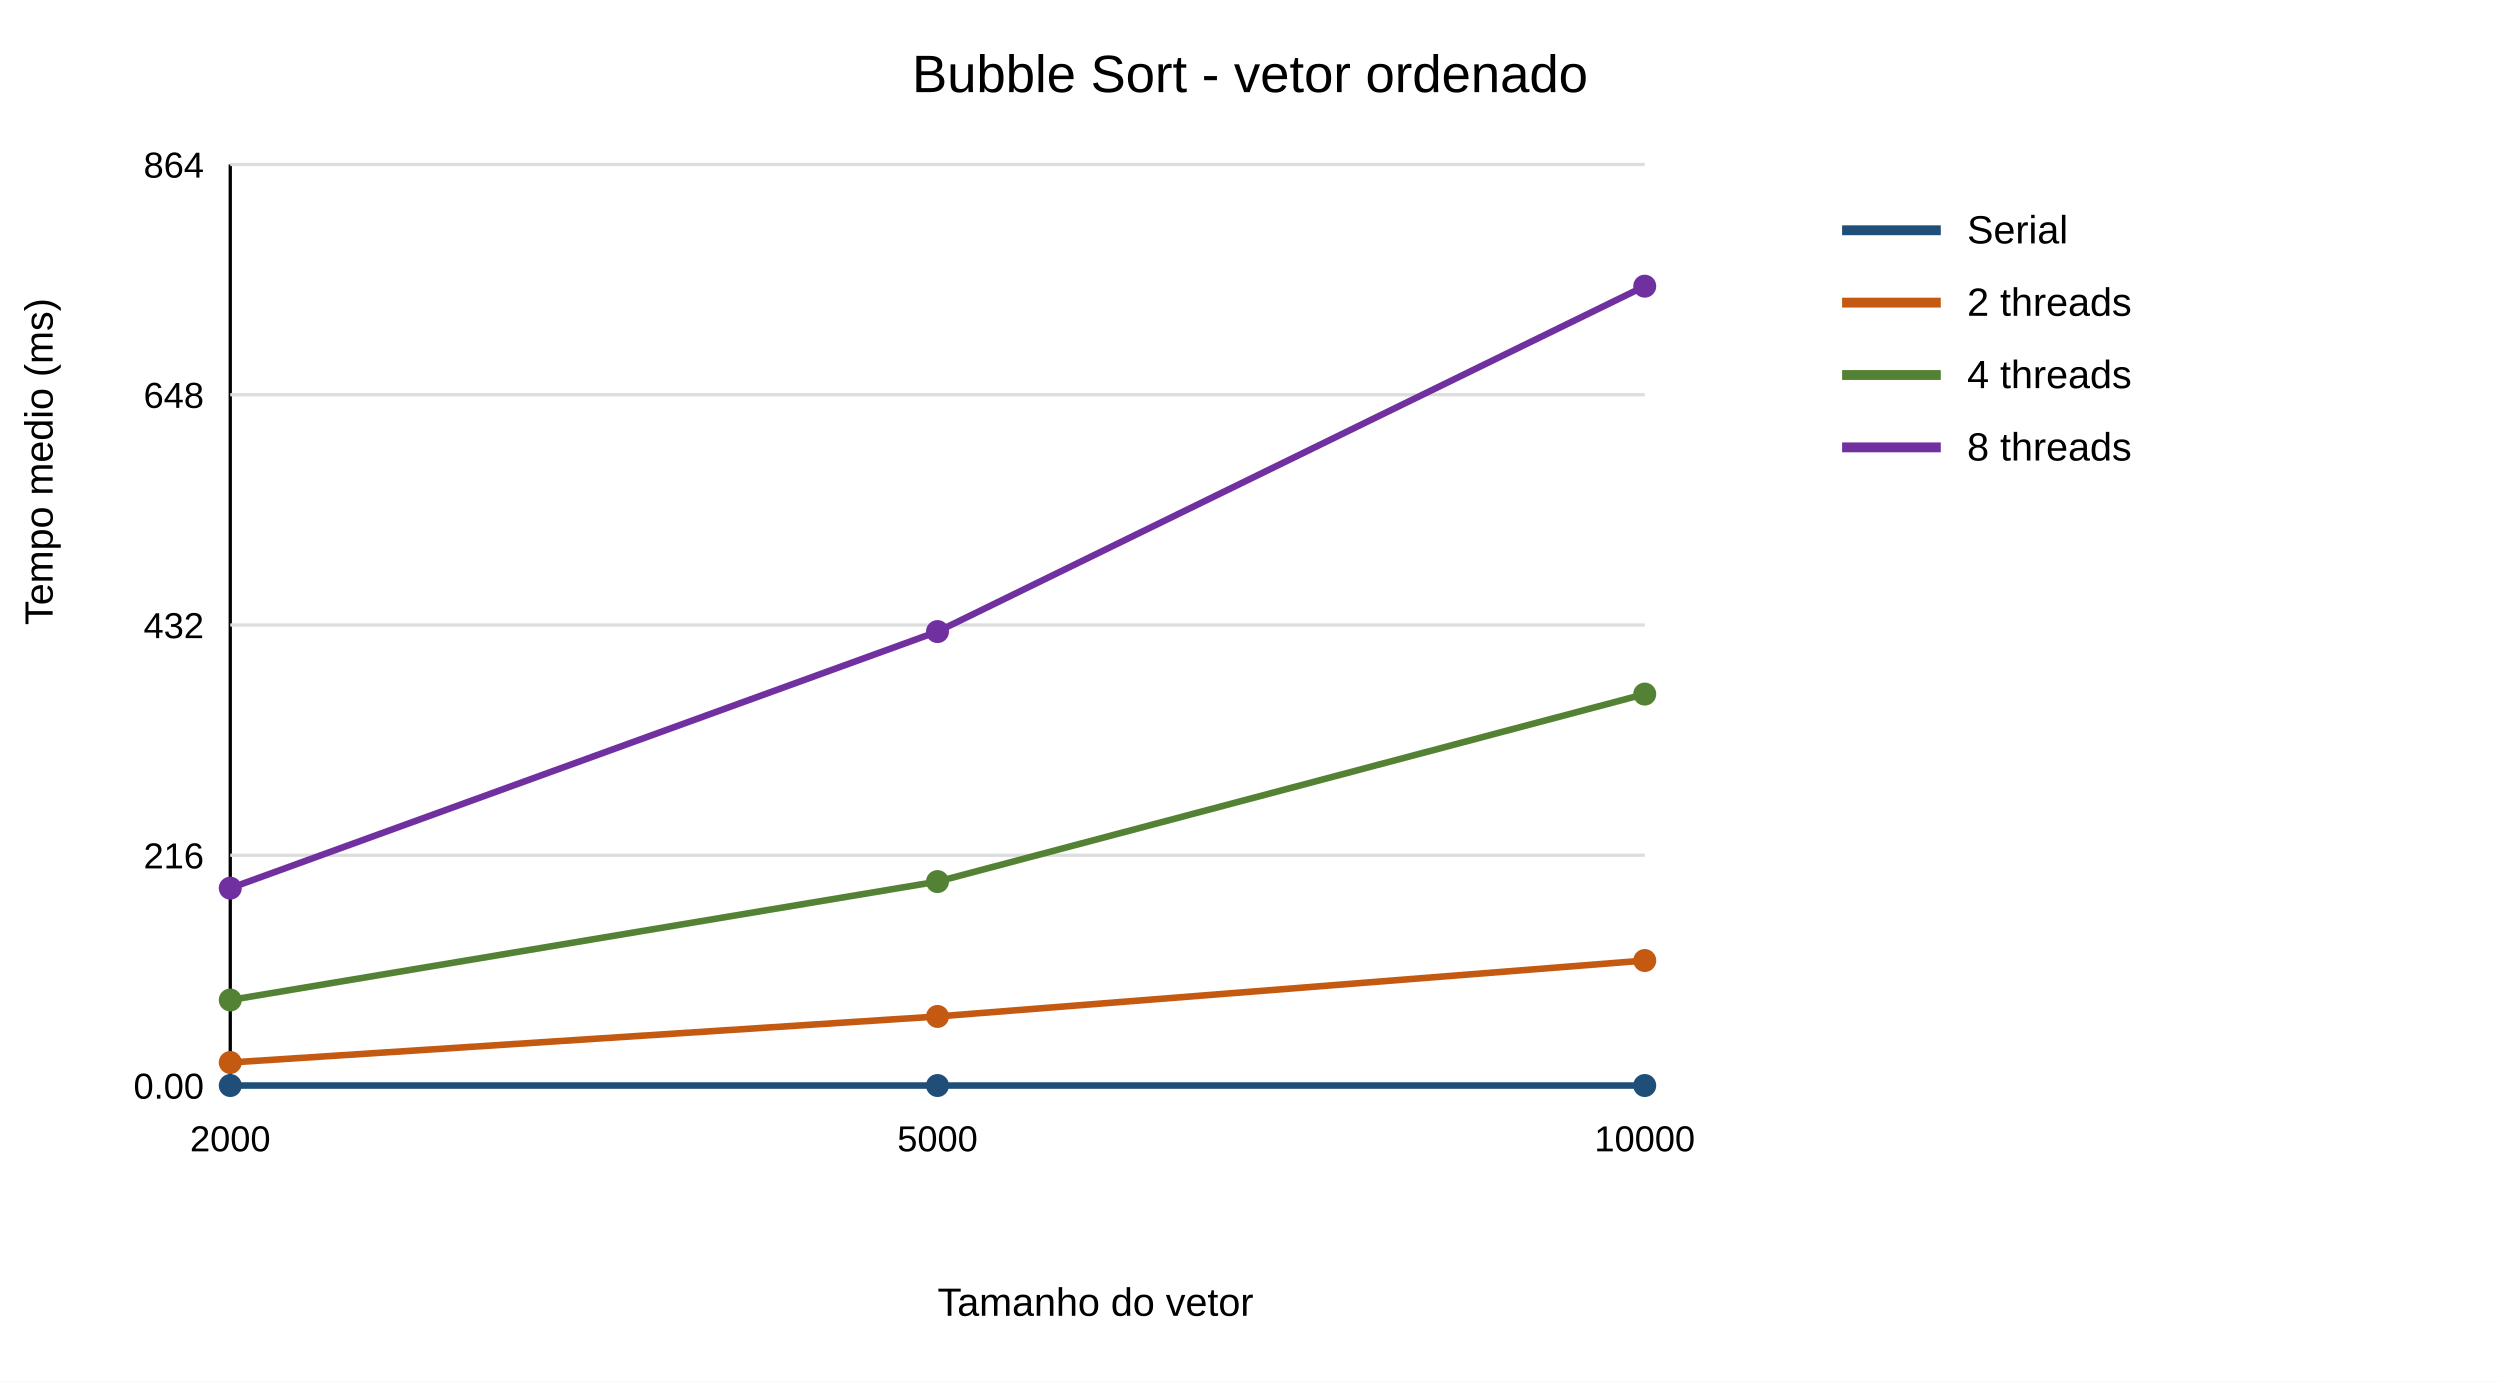
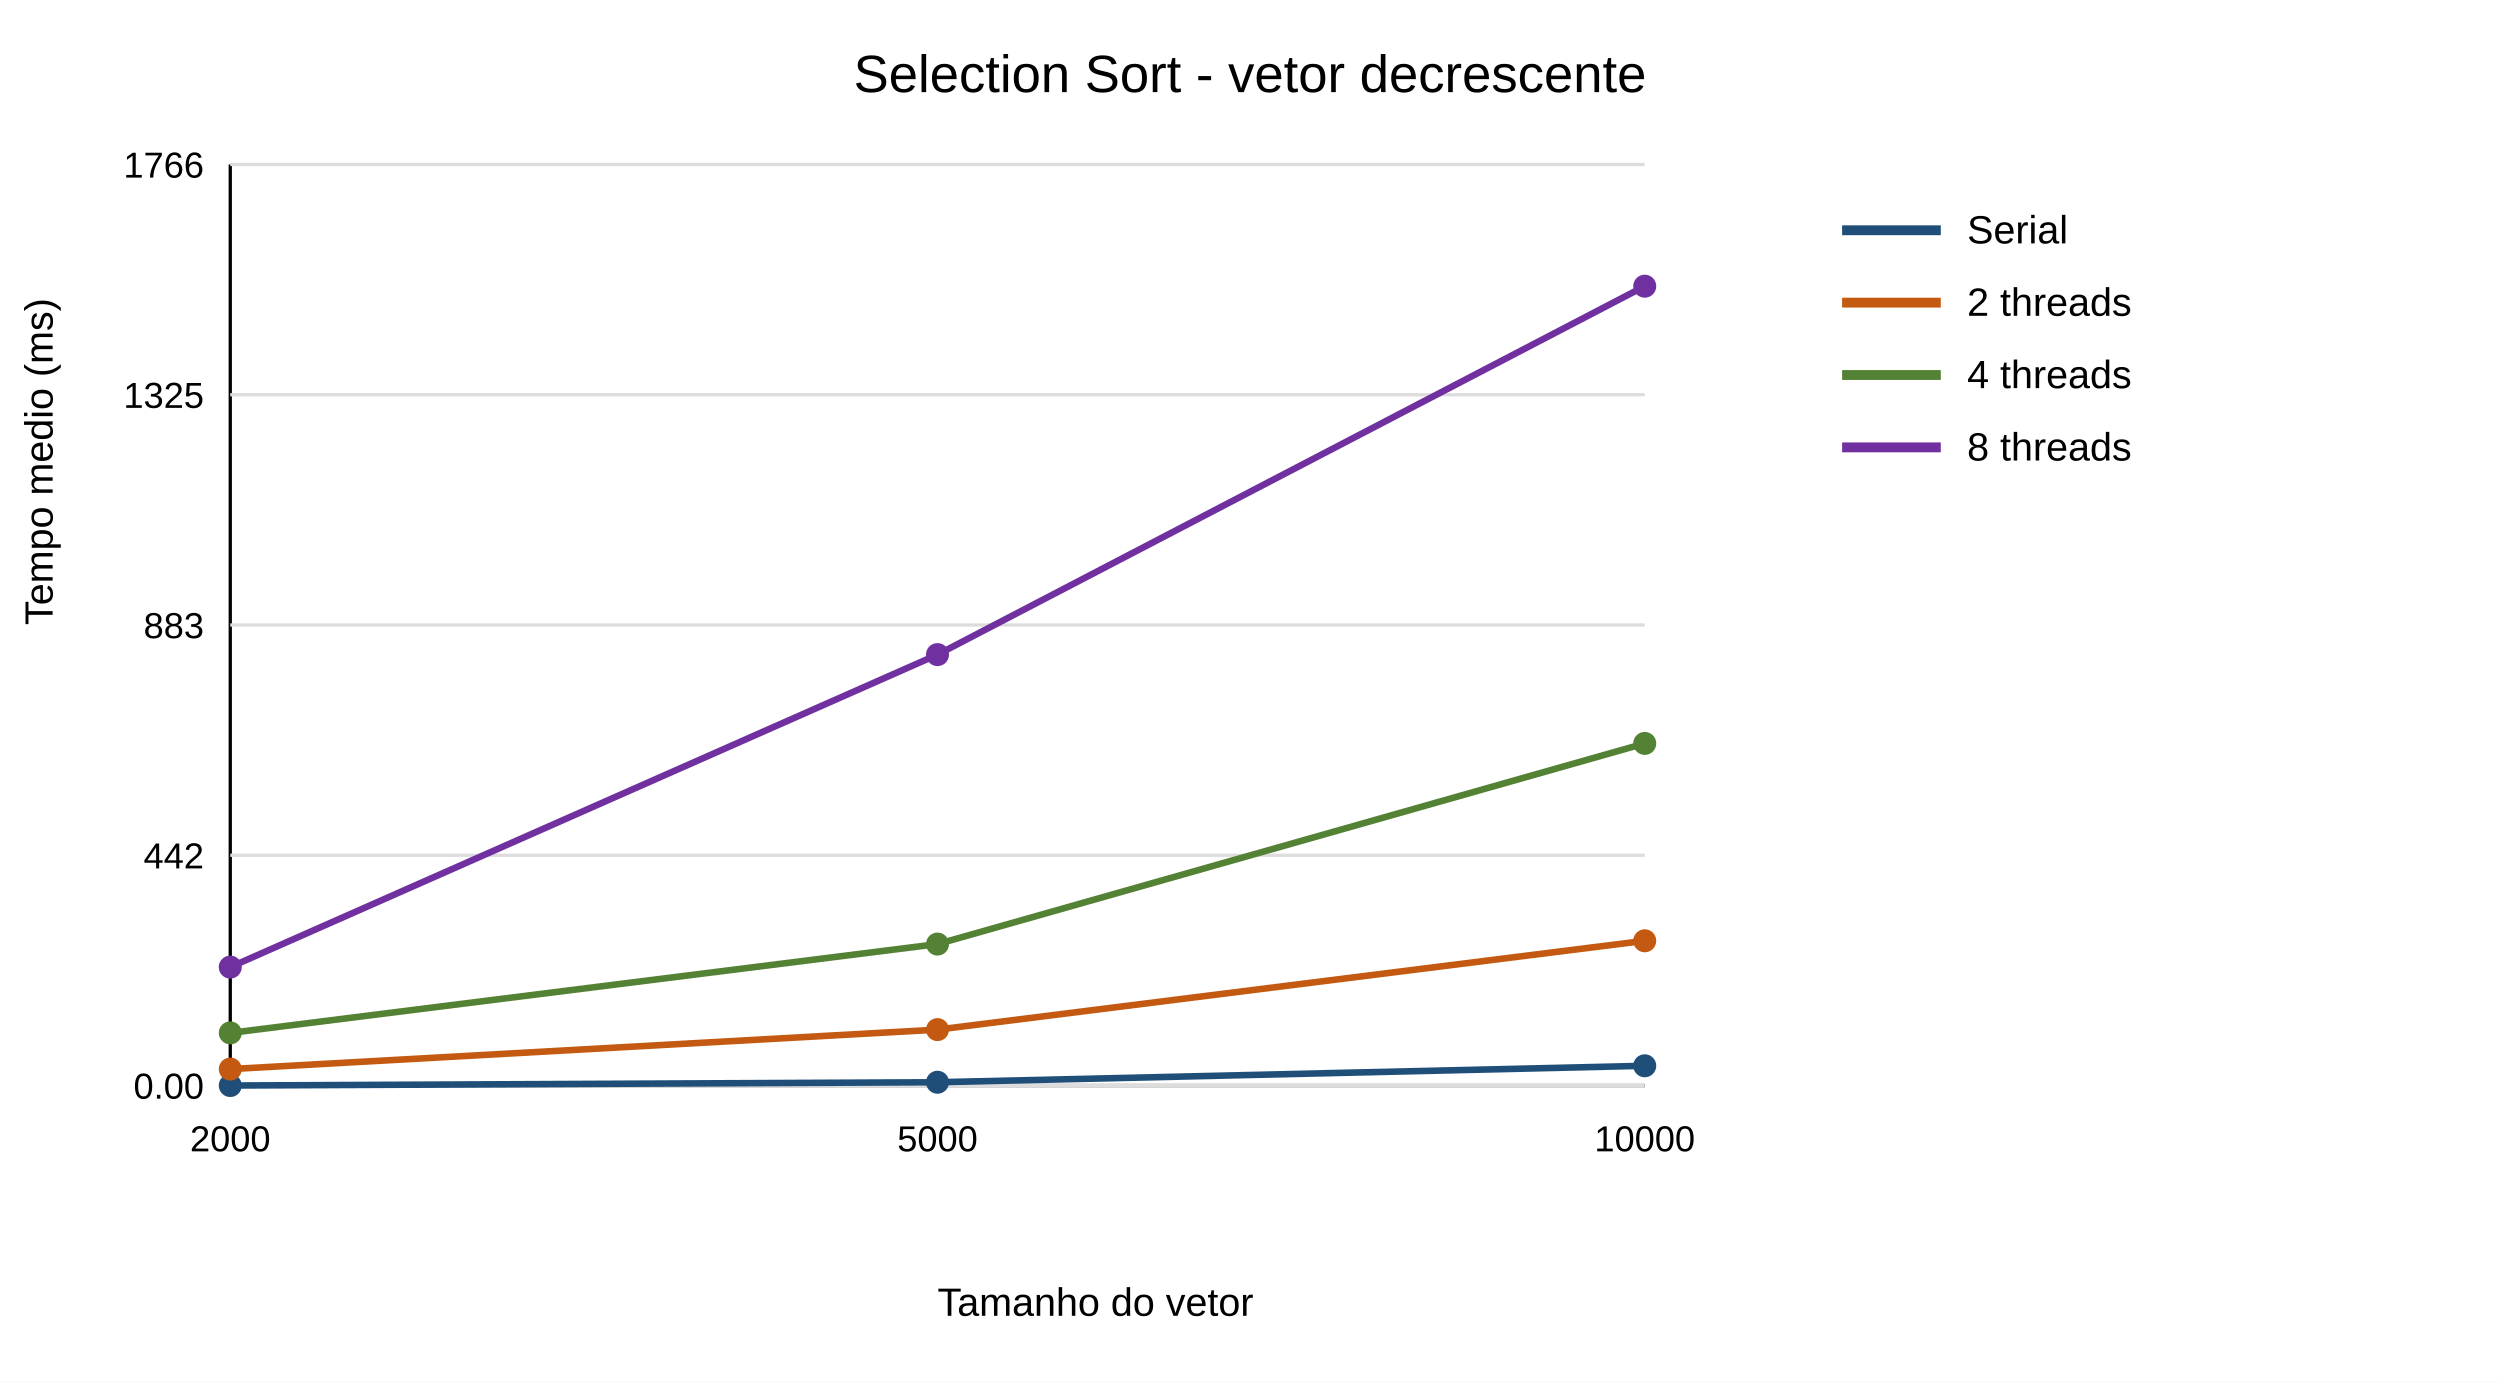
<svg xmlns="http://www.w3.org/2000/svg" width="760" height="420">
  <rect width="100%" height="100%" fill="white" />
-   <text x="380" y="28" text-anchor="middle" font-family="Arial" font-size="16">Bubble Sort - vetor ordenado</text>
+   <text x="380" y="28" text-anchor="middle" font-family="Arial" font-size="16">Selection Sort - vetor decrescente</text>
  <line x1="70" y1="330" x2="500" y2="330" stroke="black" />
  <line x1="70" y1="50" x2="70" y2="330" stroke="black" />
  <text x="16" y="190" font-family="Arial" font-size="12" transform="rotate(-90 16 190)">Tempo medio (ms)</text>
  <text x="285" y="400" font-family="Arial" font-size="12">Tamanho do vetor</text>
  <line x1="70" y1="330" x2="500" y2="330" stroke="#dddddd" />
  <text x="62" y="334" text-anchor="end" font-family="Arial" font-size="11">0.00</text>
  <line x1="70" y1="260" x2="500" y2="260" stroke="#dddddd" />
-   <text x="62" y="264" text-anchor="end" font-family="Arial" font-size="11">216</text>
+   <text x="62" y="264" text-anchor="end" font-family="Arial" font-size="11">442</text>
  <line x1="70" y1="190" x2="500" y2="190" stroke="#dddddd" />
-   <text x="62" y="194" text-anchor="end" font-family="Arial" font-size="11">432</text>
+   <text x="62" y="194" text-anchor="end" font-family="Arial" font-size="11">883</text>
  <line x1="70" y1="120" x2="500" y2="120" stroke="#dddddd" />
-   <text x="62" y="124" text-anchor="end" font-family="Arial" font-size="11">648</text>
+   <text x="62" y="124" text-anchor="end" font-family="Arial" font-size="11">1325</text>
  <line x1="70" y1="50" x2="500" y2="50" stroke="#dddddd" />
-   <text x="62" y="54" text-anchor="end" font-family="Arial" font-size="11">864</text>
+   <text x="62" y="54" text-anchor="end" font-family="Arial" font-size="11">1766</text>
  <text x="70" y="350" text-anchor="middle" font-family="Arial" font-size="11">2000</text>
  <text x="285" y="350" text-anchor="middle" font-family="Arial" font-size="11">5000</text>
  <text x="500" y="350" text-anchor="middle" font-family="Arial" font-size="11">10000</text>
  <circle cx="70" cy="330" r="3.5" fill="#1f4e79" />
-   <circle cx="285" cy="330" r="3.5" fill="#1f4e79" />
-   <circle cx="500" cy="330" r="3.5" fill="#1f4e79" />
-   <polyline fill="none" stroke="#1f4e79" stroke-width="2" points="70,330 285,330 500,330" />
+   <circle cx="285" cy="329" r="3.5" fill="#1f4e79" />
+   <circle cx="500" cy="324" r="3.5" fill="#1f4e79" />
+   <polyline fill="none" stroke="#1f4e79" stroke-width="2" points="70,330 285,329 500,324" />
  <line x1="560" y1="70" x2="590" y2="70" stroke="#1f4e79" stroke-width="3" />
  <text x="598" y="74" font-family="Arial" font-size="12">Serial</text>
-   <circle cx="70" cy="323" r="3.5" fill="#c45911" />
-   <circle cx="285" cy="309" r="3.5" fill="#c45911" />
-   <circle cx="500" cy="292" r="3.5" fill="#c45911" />
-   <polyline fill="none" stroke="#c45911" stroke-width="2" points="70,323 285,309 500,292" />
+   <circle cx="70" cy="325" r="3.5" fill="#c45911" />
+   <circle cx="285" cy="313" r="3.5" fill="#c45911" />
+   <circle cx="500" cy="286" r="3.5" fill="#c45911" />
+   <polyline fill="none" stroke="#c45911" stroke-width="2" points="70,325 285,313 500,286" />
  <line x1="560" y1="92" x2="590" y2="92" stroke="#c45911" stroke-width="3" />
  <text x="598" y="96" font-family="Arial" font-size="12">2 threads</text>
-   <circle cx="70" cy="304" r="3.5" fill="#548235" />
-   <circle cx="285" cy="268" r="3.5" fill="#548235" />
-   <circle cx="500" cy="211" r="3.5" fill="#548235" />
-   <polyline fill="none" stroke="#548235" stroke-width="2" points="70,304 285,268 500,211" />
+   <circle cx="70" cy="314" r="3.5" fill="#548235" />
+   <circle cx="285" cy="287" r="3.5" fill="#548235" />
+   <circle cx="500" cy="226" r="3.5" fill="#548235" />
+   <polyline fill="none" stroke="#548235" stroke-width="2" points="70,314 285,287 500,226" />
  <line x1="560" y1="114" x2="590" y2="114" stroke="#548235" stroke-width="3" />
  <text x="598" y="118" font-family="Arial" font-size="12">4 threads</text>
-   <circle cx="70" cy="270" r="3.5" fill="#7030a0" />
-   <circle cx="285" cy="192" r="3.5" fill="#7030a0" />
+   <circle cx="70" cy="294" r="3.5" fill="#7030a0" />
+   <circle cx="285" cy="199" r="3.5" fill="#7030a0" />
  <circle cx="500" cy="87" r="3.5" fill="#7030a0" />
-   <polyline fill="none" stroke="#7030a0" stroke-width="2" points="70,270 285,192 500,87" />
+   <polyline fill="none" stroke="#7030a0" stroke-width="2" points="70,294 285,199 500,87" />
  <line x1="560" y1="136" x2="590" y2="136" stroke="#7030a0" stroke-width="3" />
  <text x="598" y="140" font-family="Arial" font-size="12">8 threads</text>
</svg>
